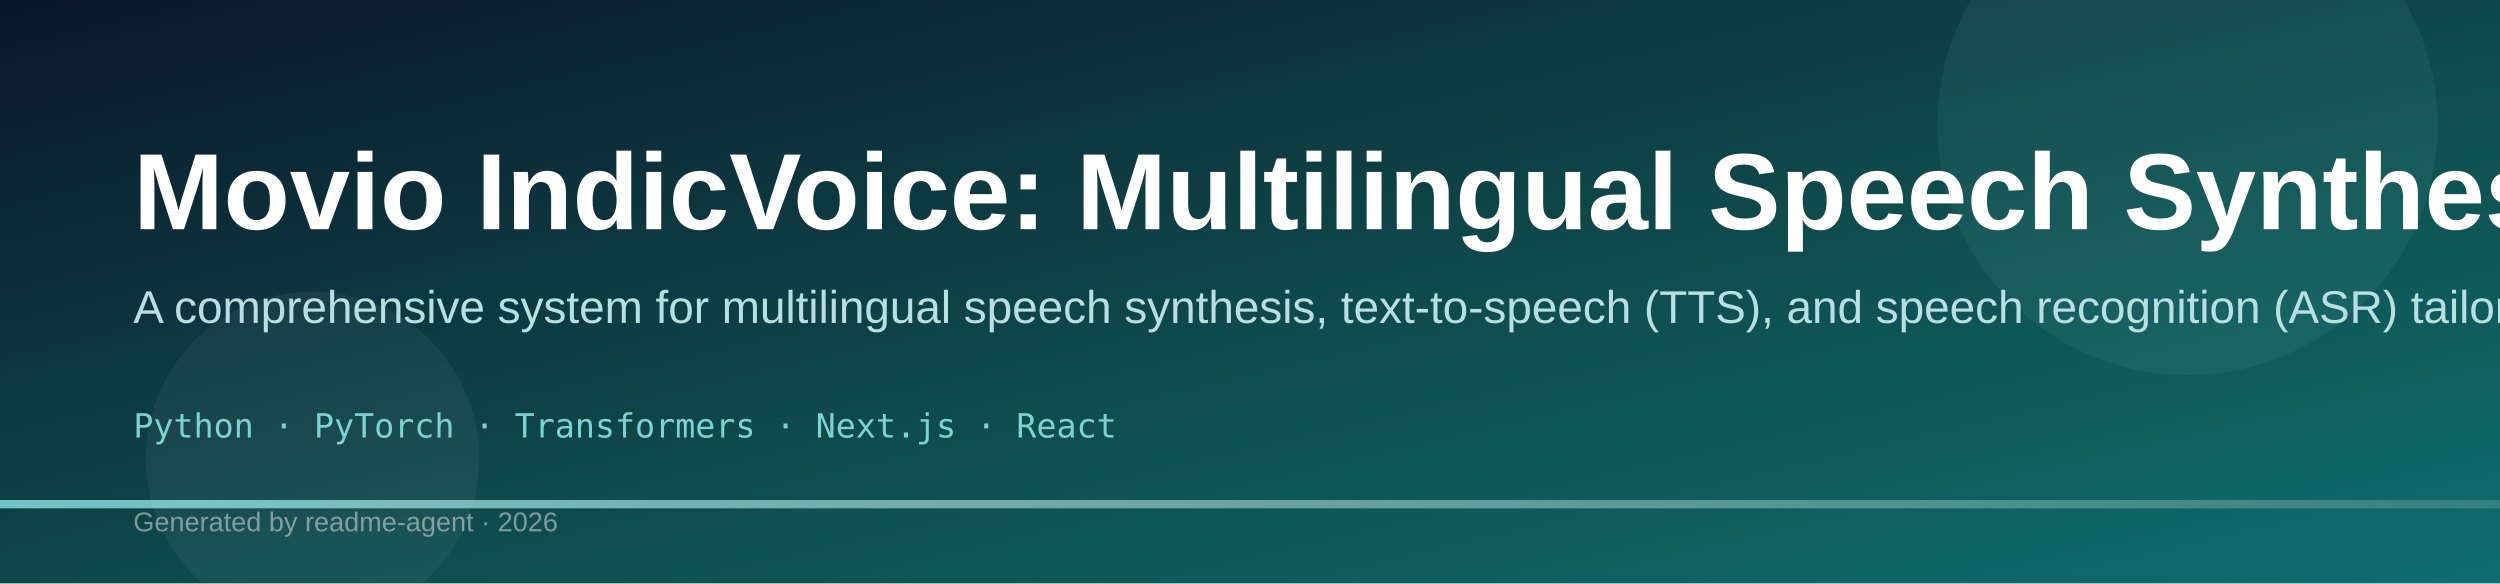
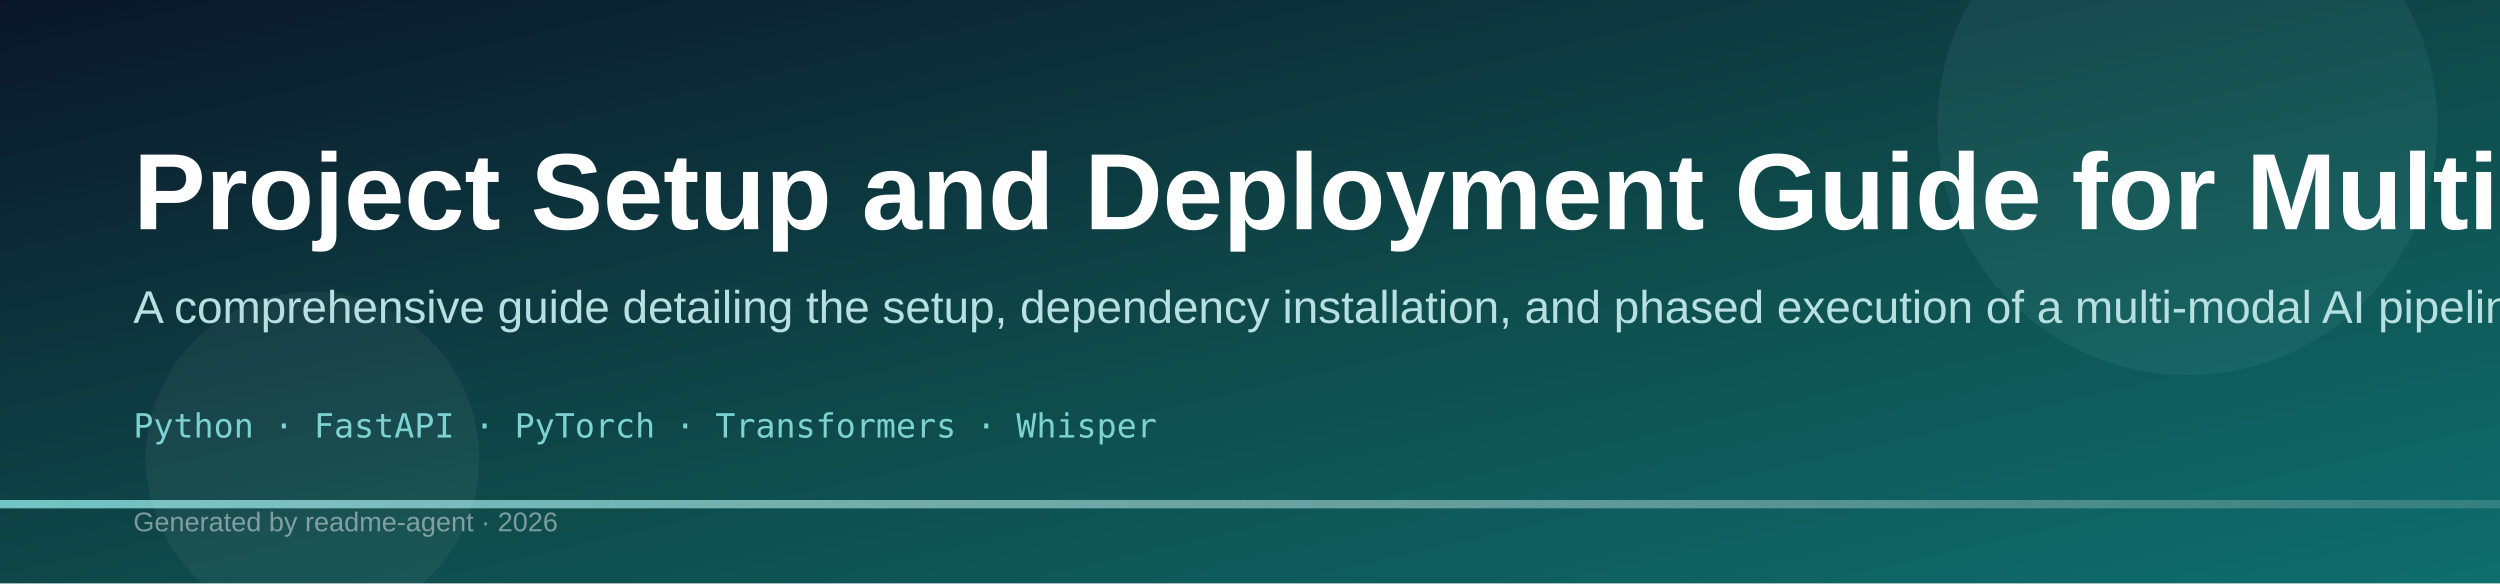
- <svg xmlns="http://www.w3.org/2000/svg" width="1200" height="280" viewBox="0 0 1200 280" role="img" aria-label="Movio IndicVoice: Multilingual Speech Synthesis and Translation Pipeline">
+ <svg xmlns="http://www.w3.org/2000/svg" width="1200" height="280" viewBox="0 0 1200 280" role="img" aria-label="Project Setup and Deployment Guide for Multi-Modal AI Pipeline">
  <defs>
    <linearGradient id="bg" x1="0%" y1="0%" x2="100%" y2="100%">
      <stop offset="0%" stop-color="#0a1628" />
      <stop offset="55%" stop-color="#0f4c4c" />
      <stop offset="100%" stop-color="#0f6e6e" />
    </linearGradient>
    <linearGradient id="accent" x1="0%" y1="0%" x2="100%" y2="0%">
      <stop offset="0%" stop-color="#7dd3d3" stop-opacity="0.9" />
      <stop offset="100%" stop-color="#ffffff" stop-opacity="0.15" />
    </linearGradient>
  </defs>
  <rect width="1200" height="280" fill="url(#bg)" />
  <rect x="0" y="240" width="1200" height="4" fill="url(#accent)" />
  <circle cx="1050" cy="60" r="120" fill="#7dd3d3" fill-opacity="0.08" />
  <circle cx="150" cy="220" r="80" fill="#ffffff" fill-opacity="0.05" />
-   <text x="64" y="110" fill="#ffffff" font-family="Segoe UI, Arial, sans-serif" font-size="52" font-weight="700">Movio IndicVoice: Multilingual Speech Synthesis and Translation Pipeline</text>
-   <text x="64" y="155" fill="#b8e0e0" font-family="Segoe UI, Arial, sans-serif" font-size="22">A comprehensive system for multilingual speech synthesis, text-to-speech (TTS), and speech recognition (ASR) tailored fo</text>
-   <text x="64" y="210" fill="#7dd3d3" font-family="Consolas, monospace" font-size="16">Python · PyTorch · Transformers · Next.js · React</text>
+   <text x="64" y="110" fill="#ffffff" font-family="Segoe UI, Arial, sans-serif" font-size="52" font-weight="700">Project Setup and Deployment Guide for Multi-Modal AI Pipeline</text>
+   <text x="64" y="155" fill="#b8e0e0" font-family="Segoe UI, Arial, sans-serif" font-size="22">A comprehensive guide detailing the setup, dependency installation, and phased execution of a multi-modal AI pipeline in</text>
+   <text x="64" y="210" fill="#7dd3d3" font-family="Consolas, monospace" font-size="16">Python · FastAPI · PyTorch · Transformers · Whisper</text>
  <text x="64" y="255" fill="#ffffff" fill-opacity="0.45" font-family="Segoe UI, Arial, sans-serif" font-size="13">Generated by readme-agent · 2026</text>
</svg>
